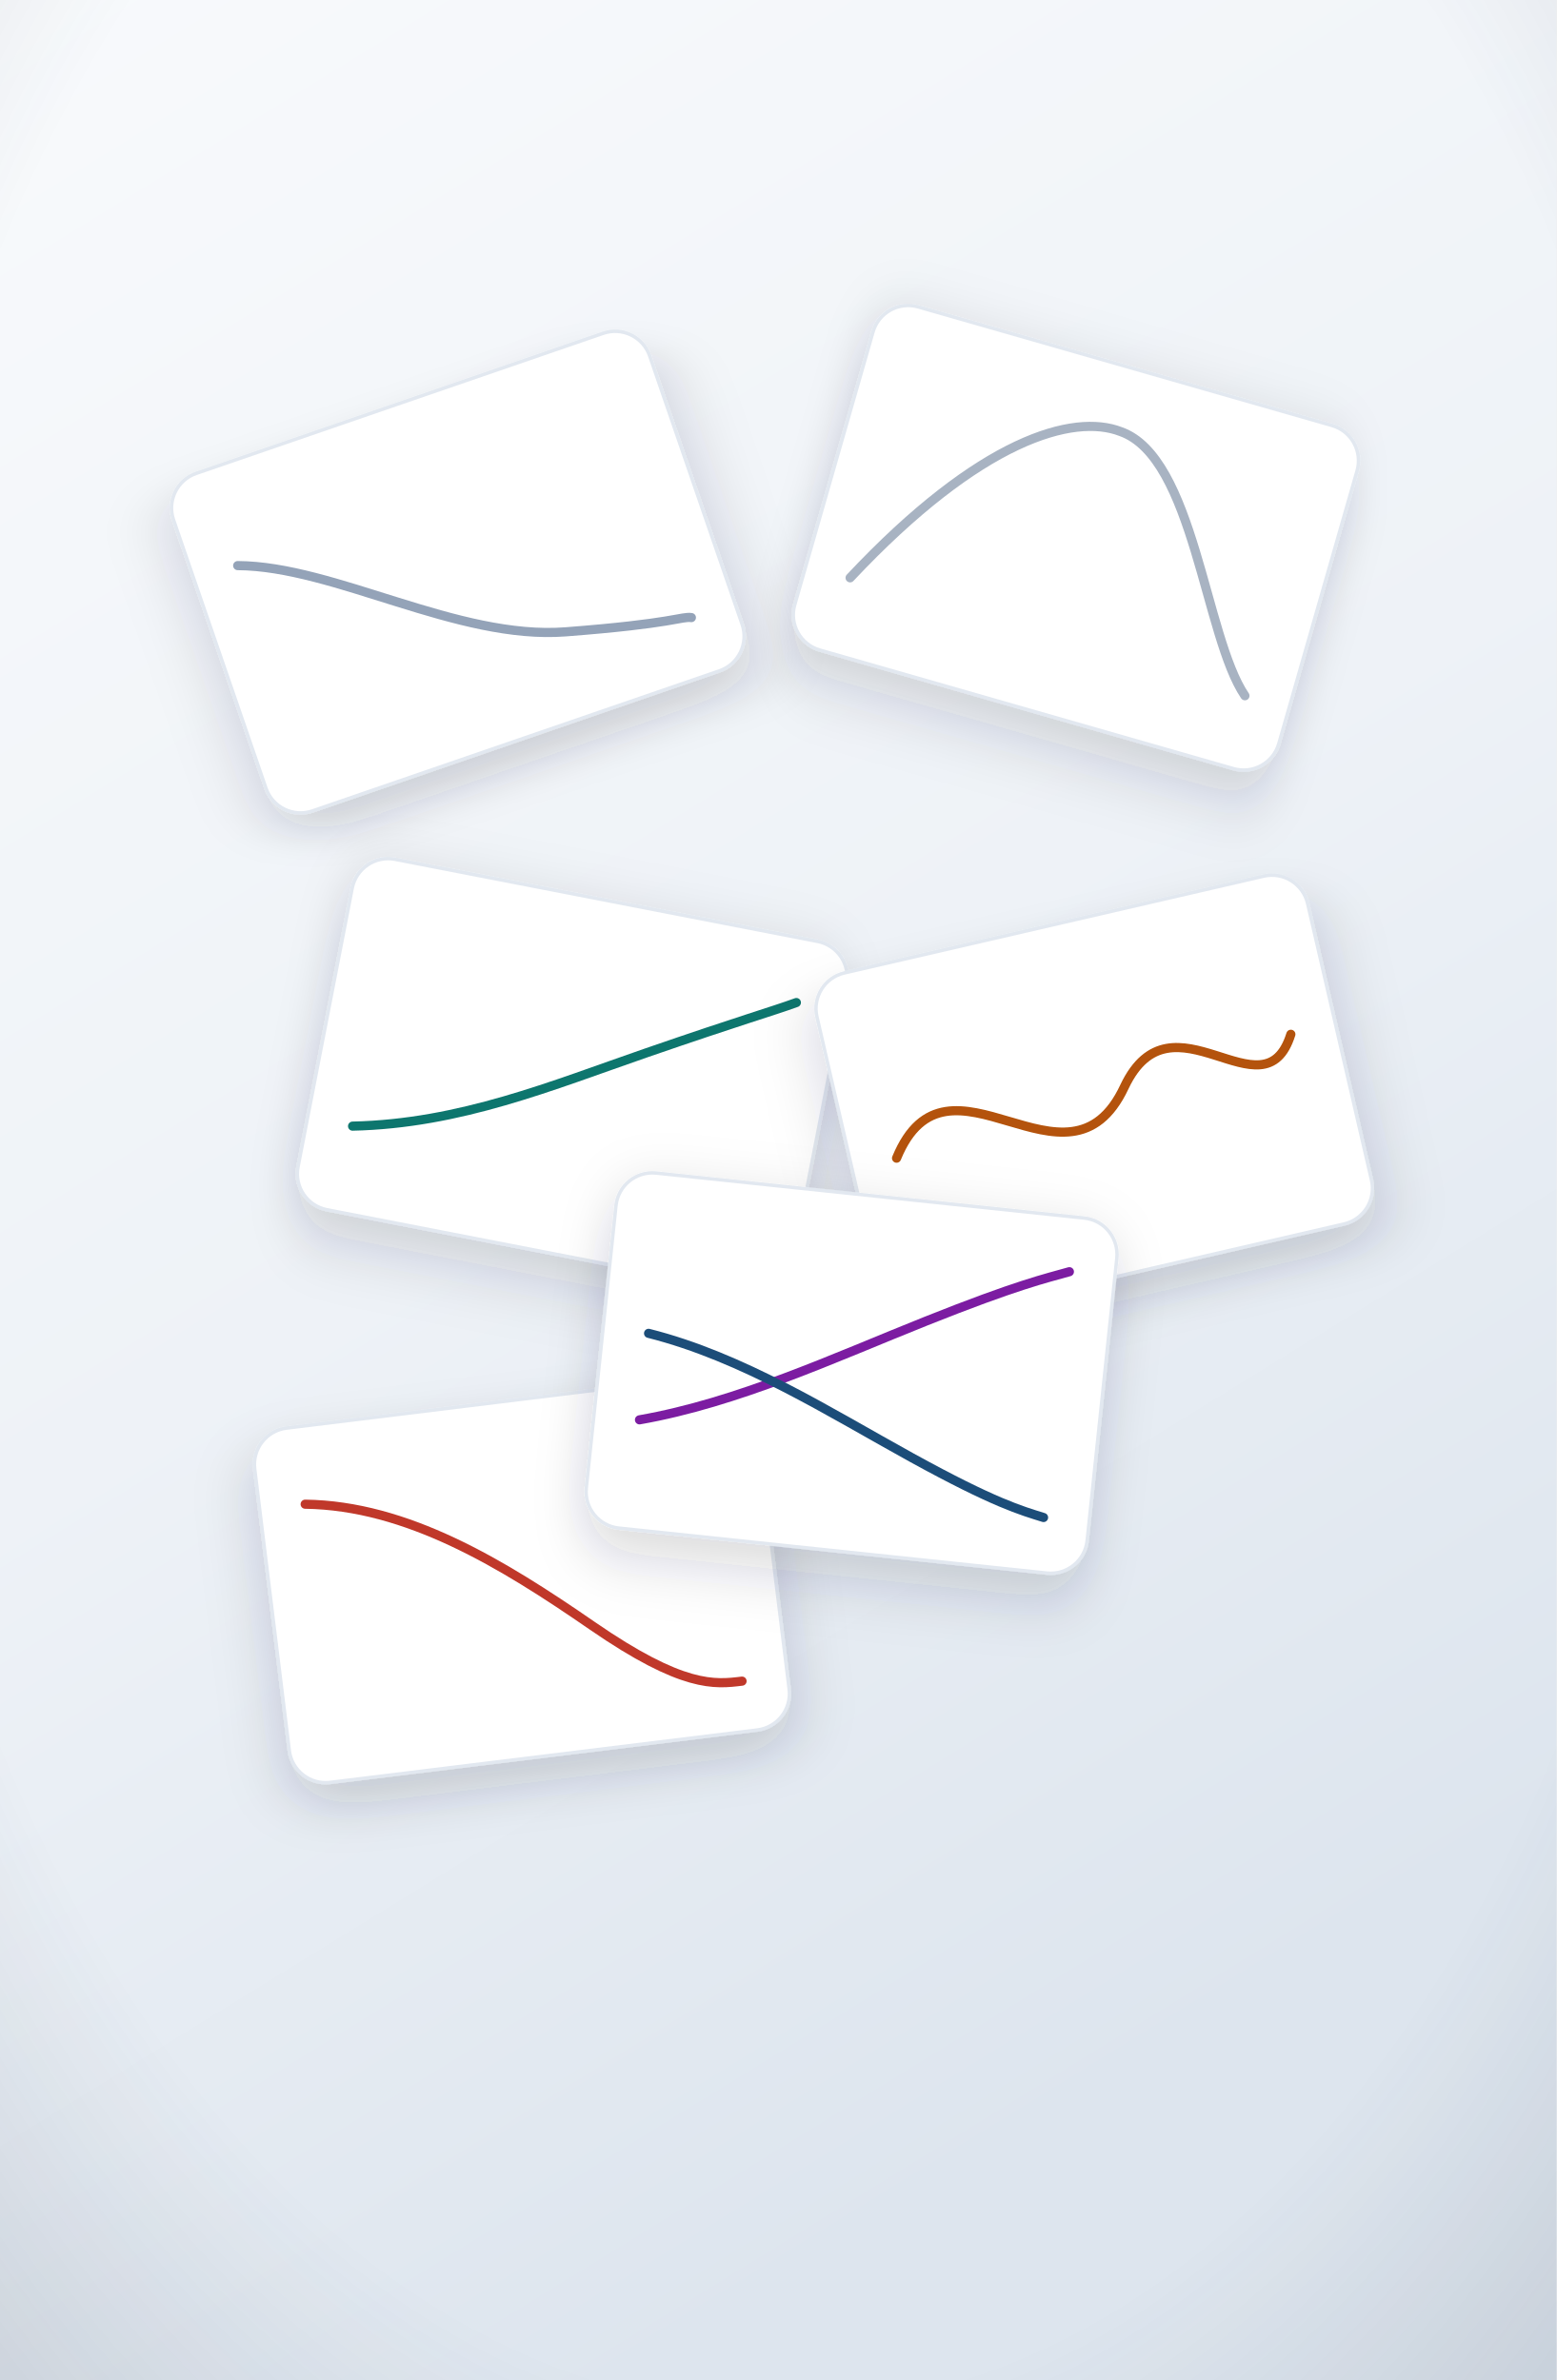
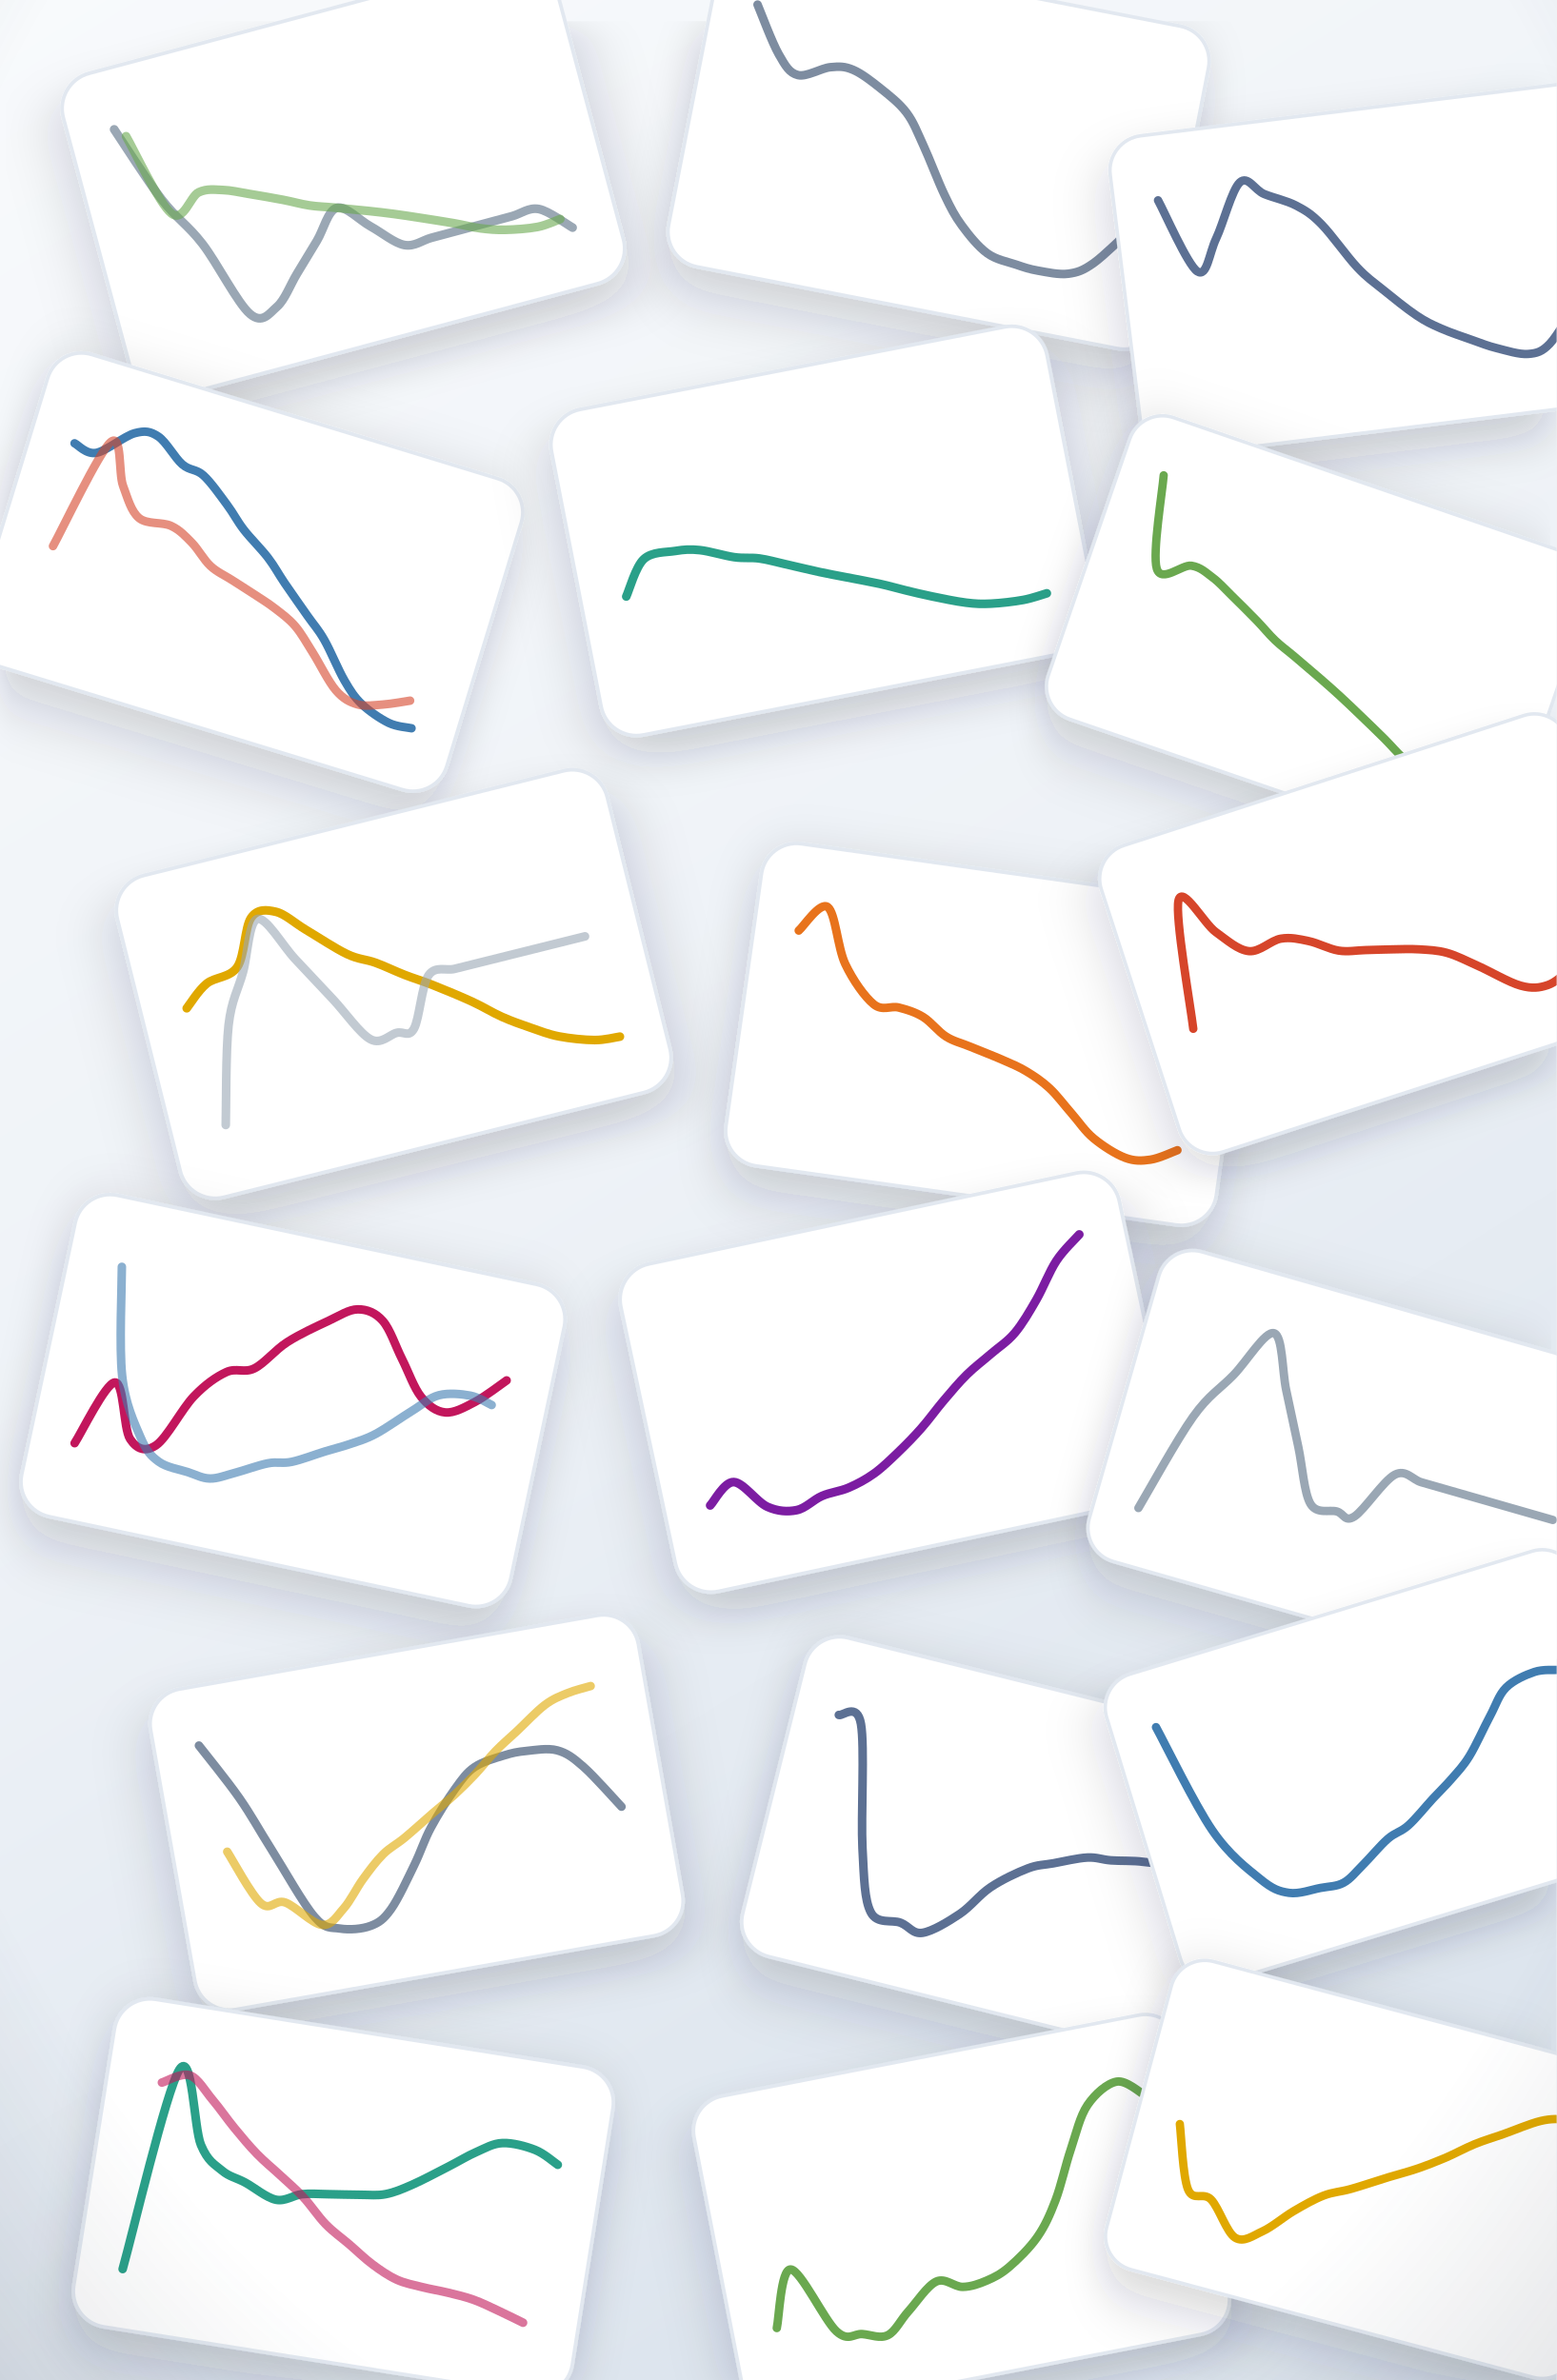
<svg xmlns="http://www.w3.org/2000/svg" viewBox="0 0 680 1040" role="img" aria-hidden="true" preserveAspectRatio="xMidYMin slice">
  <defs>
    <linearGradient id="table" x1="0" y1="0" x2="0.4" y2="1">
      <stop offset="0" stop-color="#f8fafc" />
      <stop offset="0.55" stop-color="#eef2f7" />
      <stop offset="1" stop-color="#dde5ee" />
    </linearGradient>
-     <radialGradient id="vignette" cx="0.5" cy="0.42" r="0.75">
-       <stop offset="0" stop-color="#000000" stop-opacity="0" />
-       <stop offset="0.78" stop-color="#1e293b" stop-opacity="0" />
-       <stop offset="1" stop-color="#1e293b" stop-opacity="0.10" />
+     <radialGradient id="vignette" cx="0.5" cy="0.42" r="0.78">
+       <stop offset="0" stop-color="#1e293b" stop-opacity="0" />
+       <stop offset="0.8" stop-color="#1e293b" stop-opacity="0" />
+       <stop offset="1" stop-color="#1e293b" stop-opacity="0.12" />
    </radialGradient>
    <filter id="cardShadow" x="-30%" y="-30%" width="160%" height="160%">
-       <feDropShadow dx="0" dy="10" stdDeviation="12" flood-color="#1e293b" flood-opacity="0.18" />
+       <feDropShadow dx="0" dy="9" stdDeviation="11" flood-color="#1e293b" flood-opacity="0.20" />
    </filter>
-     <g id="slip">
-       <rect x="-110" y="-78" width="220" height="156" rx="16" fill="#ffffff" stroke="#e2e8f0" stroke-width="1.5" />
-     </g>
  </defs>
  <rect width="680" height="1040" fill="url(#table)" />
-   <g fill="none" stroke-width="4" stroke-linecap="round" stroke-linejoin="round">
-     <g transform="translate(200 250) rotate(-19)" filter="url(#cardShadow)">
-       <use href="#slip" />
-       <path d="M -90 -34 C -50 -20 -10 28 36 40 S 86 50 90 52" stroke="#94a3b8" />
+   <g fill="none" stroke-width="3.6" stroke-linecap="round" stroke-linejoin="round">
+     <g transform="translate(150 78) rotate(-15) scale(1.06)" filter="url(#cardShadow)">
+       <rect x="-105" y="-69" width="210" height="138" rx="15" fill="#ffffff" stroke="#e2e8f0" stroke-width="1.5" />
+       <path d="M -86 -44 C -84.089 -38.5, -78.356 -20.167, -74.533 -11 C -70.711 -1.833, -66.889 1.833, -63.067 11 C -59.244 20.167, -55.422 38.5, -51.6 44 C -47.778 49.5, -43.956 45.833, -40.133 44 C -36.311 42.167, -32.489 36.667, -28.667 33 C -24.844 29.333, -21.022 25.667, -17.2 22 C -13.378 18.333, -9.556 11, -5.733 11 C -1.911 11, 1.911 18.333, 5.733 22 C 9.556 25.667, 13.378 31.167, 17.2 33 C 21.022 34.833, 24.844 33, 28.667 33 C 32.489 33, 36.311 33, 40.133 33 C 43.956 33, 47.778 33, 51.6 33 C 55.422 33, 59.244 33, 63.067 33 C 66.889 33, 70.711 31.167, 74.533 33 C 78.356 34.833, 84.089 42.167, 86 44" stroke="#9aa7b4" />
+       <path d="M -82 -40 C -80.36 -34.068, -75.987 -9.42, -72.16 -4.411 C -68.333 0.598, -62.867 -9.303, -59.04 -9.945 C -55.213 -10.588, -52.48 -9.258, -49.2 -8.268 C -45.92 -7.279, -43.187 -5.736, -39.36 -4.008 C -35.533 -2.281, -30.067 0.246, -26.24 2.096 C -22.413 3.947, -19.68 5.663, -16.4 7.094 C -13.12 8.526, -10.387 9.263, -6.56 10.683 C -2.733 12.103, 2.733 14.138, 6.56 15.614 C 10.387 17.09, 13.12 18.175, 16.4 19.539 C 19.68 20.903, 22.413 22.11, 26.24 23.799 C 30.067 25.487, 35.533 27.897, 39.36 29.669 C 43.187 31.441, 45.92 33.09, 49.2 34.432 C 52.48 35.774, 55.213 36.791, 59.04 37.719 C 62.867 38.647, 68.333 39.737, 72.16 40 C 75.987 40.263, 80.36 39.413, 82 39.296" stroke="#6aa84f" stroke-opacity="0.6" />
    </g>
-     <g transform="translate(470 235) rotate(16)" filter="url(#cardShadow)">
-       <use href="#slip" />
-       <path d="M -90 44 C -52 -30 -16 -52 6 -50 C 40 -48 66 26 90 46" stroke="#a8b3c2" />
+     <g transform="translate(410 64) rotate(11) scale(1.04)" filter="url(#cardShadow)">
+       <rect x="-105" y="-69" width="210" height="138" rx="15" fill="#ffffff" stroke="#e2e8f0" stroke-width="1.5" />
+       <path d="M -86 -44 C -83.877 -40.865, -76.975 -29.493, -73.259 -25.188 C -69.543 -20.884, -67.42 -18.369, -63.704 -18.174 C -59.988 -17.979, -54.679 -22.921, -50.963 -24.019 C -47.247 -25.118, -45.123 -25.543, -41.407 -24.763 C -37.691 -23.984, -32.914 -21.575, -28.667 -19.343 C -24.42 -17.111, -19.642 -14.72, -15.926 -11.372 C -12.21 -8.024, -10.086 -4.411, -6.37 0.744 C -2.654 5.899, 2.654 14.56, 6.37 19.556 C 10.086 24.551, 12.21 27.279, 15.926 30.715 C 19.642 34.151, 24.42 38.208, 28.667 40.174 C 32.914 42.14, 37.691 41.998, 41.407 42.512 C 45.123 43.026, 47.247 43.327, 50.963 43.256 C 54.679 43.185, 59.988 43.345, 63.704 42.087 C 67.42 40.829, 69.543 39.589, 73.259 35.71 C 76.975 31.831, 83.877 21.628, 86 18.812" stroke="#7d8ca0" />
    </g>
-     <g transform="translate(250 470) rotate(11)" filter="url(#cardShadow)">
-       <use href="#slip" />
-       <path d="M -90 40 C -44 30 -8 6 30 -16 S 80 -44 90 -50" stroke="#0f766e" />
+     <g transform="translate(598 118) rotate(-7) scale(1.02)" filter="url(#cardShadow)">
+       <rect x="-105" y="-69" width="210" height="138" rx="15" fill="#ffffff" stroke="#e2e8f0" stroke-width="1.5" />
+       <path d="M -86 -40.649 C -83.836 -35.27, -76.805 -11.584, -73.019 -8.378 C -69.233 -5.172, -67.069 -15.473, -63.283 -21.41 C -59.497 -27.347, -54.088 -41.269, -50.302 -44 C -46.516 -46.731, -44.352 -39.925, -40.566 -37.794 C -36.78 -35.663, -31.371 -33.843, -27.585 -31.216 C -23.799 -28.589, -21.635 -26.934, -17.849 -22.031 C -14.063 -17.128, -8.654 -6.971, -4.868 -1.8 C -1.082 3.372, 1.082 5.068, 4.868 8.999 C 8.654 12.929, 14.063 18.514, 17.849 21.783 C 21.635 25.051, 23.799 26.354, 27.585 28.609 C 31.371 30.864, 36.78 33.429, 40.566 35.312 C 44.352 37.194, 46.516 38.456, 50.302 39.904 C 54.088 41.352, 59.497 43.855, 63.283 44 C 67.069 44.145, 69.233 43.855, 73.019 40.773 C 76.805 37.691, 83.836 28.051, 86 25.506" stroke="#5b6f93" />
    </g>
-     <g transform="translate(478 480) rotate(-13)" filter="url(#cardShadow)">
-       <use href="#slip" />
-       <path d="M -90 6 C -56 -42 -22 44 14 -2 C 44 -40 70 26 90 -8" stroke="#b45309" />
+     <g transform="translate(108 250) rotate(17) scale(1.03)" filter="url(#cardShadow)">
+       <rect x="-105" y="-69" width="210" height="138" rx="15" fill="#ffffff" stroke="#e2e8f0" stroke-width="1.5" />
+       <path d="M -86 -30.846 C -84.346 -30.646, -79.936 -27.712, -76.077 -29.642 C -72.218 -31.572, -66.705 -40.032, -62.846 -42.425 C -58.987 -44.818, -56.782 -45.127, -52.923 -44 C -49.064 -42.873, -43.551 -37.361, -39.692 -35.663 C -35.833 -33.965, -33.628 -35.617, -29.769 -33.811 C -25.91 -32.004, -20.397 -27.666, -16.538 -24.825 C -12.679 -21.985, -10.474 -19.499, -6.615 -16.766 C -2.756 -14.034, 2.756 -11.193, 6.615 -8.429 C 10.474 -5.666, 12.679 -3.288, 16.538 -0.185 C 20.397 2.918, 25.91 7.164, 29.769 10.189 C 33.628 13.215, 35.833 14.342, 39.692 17.971 C 43.551 21.599, 49.064 28.392, 52.923 31.958 C 56.782 35.524, 58.987 37.423, 62.846 39.368 C 66.705 41.314, 72.218 43.027, 76.077 43.629 C 79.936 44.232, 84.346 43.089, 86 42.981" stroke="#3f7cb0" />
+       <path d="M -82 13.529 C -80.255 5.31, -75.021 -30.261, -71.532 -35.784 C -68.043 -41.307, -64.553 -24.15, -61.064 -19.608 C -57.574 -15.065, -54.667 -10.245, -50.596 -8.529 C -46.525 -6.814, -40.709 -9.886, -36.638 -9.314 C -32.567 -8.742, -29.66 -6.993, -26.17 -5.098 C -22.681 -3.203, -19.191 0.359, -15.702 2.059 C -12.213 3.758, -8.723 4.101, -5.234 5.098 C -1.745 6.095, 1.745 7.01, 5.234 8.039 C 8.723 9.069, 12.213 9.951, 15.702 11.275 C 19.191 12.598, 22.681 13.758, 26.17 15.98 C 29.66 18.203, 32.567 21.111, 36.638 24.608 C 40.709 28.105, 46.525 34.395, 50.596 36.961 C 54.667 39.526, 57.574 40.016, 61.064 40 C 64.553 39.984, 68.043 38.203, 71.532 36.863 C 75.021 35.523, 80.255 32.778, 82 31.961" stroke="#d6452a" stroke-opacity="0.6" />
    </g>
-     <g transform="translate(228 690) rotate(-7)" filter="url(#cardShadow)">
-       <use href="#slip" />
-       <path d="M -90 -44 C -46 -38 -8 -8 28 24 S 78 56 90 56" stroke="#c0392b" />
+     <g transform="translate(360 232) rotate(-11) scale(1.05)" filter="url(#cardShadow)">
+       <rect x="-105" y="-69" width="210" height="138" rx="15" fill="#ffffff" stroke="#e2e8f0" stroke-width="1.5" />
+       <path d="M -86 11.087 C -84.314 8.774, -79.817 -0.337, -75.882 -2.789 C -71.948 -5.241, -66.327 -3.754, -62.392 -3.626 C -58.458 -3.498, -56.209 -3.225, -52.275 -2.022 C -48.34 -0.819, -42.719 2.237, -38.784 3.591 C -34.85 4.945, -32.039 4.957, -28.667 6.101 C -25.294 7.246, -22.484 8.734, -18.549 10.46 C -14.614 12.185, -8.993 14.771, -5.059 16.456 C -1.124 18.142, 1.124 18.973, 5.059 20.571 C 8.993 22.169, 14.614 24.342, 18.549 26.044 C 22.484 27.747, 25.294 29.246, 28.667 30.786 C 32.039 32.326, 34.85 33.651, 38.784 35.284 C 42.719 36.917, 48.34 39.305, 52.275 40.583 C 56.209 41.862, 58.458 42.385, 62.392 42.954 C 66.327 43.524, 71.948 43.965, 75.882 44 C 79.817 44.035, 84.314 43.303, 86 43.163" stroke="#2ca089" />
    </g>
-     <g transform="translate(372 600) rotate(6)" filter="url(#cardShadow)">
-       <use href="#slip" />
-       <path d="M -90 30 C -48 18 -8 -6 30 -26 S 80 -50 90 -54" stroke="#7b1fa2" />
-       <path d="M -90 -8 C -48 -2 -8 18 30 34 S 80 52 90 54" stroke="#1f4e79" />
+     <g transform="translate(576 278) rotate(19) scale(1.01)" filter="url(#cardShadow)">
+       <rect x="-105" y="-69" width="210" height="138" rx="15" fill="#ffffff" stroke="#e2e8f0" stroke-width="1.5" />
+       <path d="M -86 -44 C -84.28 -37.475, -79.693 -10.362, -75.68 -4.852 C -71.667 0.658, -65.933 -10.233, -61.92 -10.94 C -57.907 -11.647, -55.04 -10.184, -51.6 -9.095 C -48.16 -8.007, -45.293 -6.309, -41.28 -4.409 C -37.267 -2.509, -31.533 0.271, -27.52 2.306 C -23.507 4.342, -20.64 6.229, -17.2 7.804 C -13.76 9.378, -10.893 10.19, -6.88 11.752 C -2.867 13.314, 2.867 15.552, 6.88 17.176 C 10.893 18.799, 13.76 19.992, 17.2 21.493 C 20.64 22.993, 23.507 24.321, 27.52 26.179 C 31.533 28.036, 37.267 30.686, 41.28 32.636 C 45.293 34.585, 48.16 36.399, 51.6 37.875 C 55.04 39.351, 57.907 40.47, 61.92 41.491 C 65.933 42.512, 71.667 43.711, 75.68 44 C 79.693 44.289, 84.28 43.354, 86 43.225" stroke="#6aa84f" />
+     </g>
+     <g transform="translate(172 430) rotate(-14) scale(1.05)" filter="url(#cardShadow)">
+       <rect x="-105" y="-69" width="210" height="138" rx="15" fill="#ffffff" stroke="#e2e8f0" stroke-width="1.5" />
+       <path d="M -86 -11.058 C -84.245 -12.382, -79.565 -17.076, -75.469 -19.005 C -71.374 -20.935, -65.524 -18.948, -61.429 -22.634 C -57.333 -26.319, -54.408 -38.049, -50.898 -41.12 C -47.388 -44.192, -43.878 -42.819, -40.367 -41.063 C -36.857 -39.306, -33.932 -34.632, -29.837 -30.581 C -25.741 -26.531, -19.891 -20.109, -15.796 -16.759 C -11.701 -13.409, -8.776 -12.833, -5.265 -10.482 C -1.755 -8.13, 1.755 -5.135, 5.265 -2.649 C 8.776 -0.163, 11.701 1.497, 15.796 4.435 C 19.891 7.372, 25.741 11.691, 29.837 14.974 C 33.932 18.257, 36.857 21.386, 40.367 24.131 C 43.878 26.876, 47.388 29.17, 50.898 31.445 C 54.408 33.72, 57.333 35.88, 61.429 37.78 C 65.524 39.681, 71.374 41.812, 75.469 42.848 C 79.565 43.885, 84.245 43.808, 86 44" stroke="#e0a800" />
+       <path d="M -82 40 C -80.136 33.333, -74.545 10, -70.818 0 C -67.091 -10, -63.364 -13.333, -59.636 -20 C -55.909 -26.667, -52.182 -40, -48.455 -40 C -44.727 -40, -41 -26.667, -37.273 -20 C -33.545 -13.333, -29.818 -6.667, -26.091 0 C -22.364 6.667, -18.636 16.667, -14.909 20 C -11.182 23.333, -6.833 20, -3.727 20 C -0.621 20, 0.621 23.333, 3.727 20 C 6.833 16.667, 11.182 3.333, 14.909 0 C 18.636 -3.333, 22.364 0, 26.091 0 C 29.818 0, 33.545 0, 37.273 0 C 41 0, 44.727 0, 48.455 0 C 52.182 0, 55.909 0, 59.636 0 C 63.364 0, 67.091 0, 70.818 0 C 74.545 0, 80.136 0, 82 0" stroke="#9aa7b4" stroke-opacity="0.6" />
+     </g>
+     <g transform="translate(432 452) rotate(8) scale(1.03)" filter="url(#cardShadow)">
+       <rect x="-105" y="-69" width="210" height="138" rx="15" fill="#ffffff" stroke="#e2e8f0" stroke-width="1.5" />
+       <path d="M -86 -32.394 C -84.208 -34.329, -78.833 -45.884, -75.25 -44 C -71.667 -42.116, -68.681 -27.45, -64.5 -21.092 C -60.319 -14.734, -54.347 -8.376, -50.167 -5.853 C -45.986 -3.33, -43 -6.358, -39.417 -5.954 C -35.833 -5.55, -32.25 -4.995, -28.667 -3.431 C -25.083 -1.867, -21.5 1.817, -17.917 3.431 C -14.333 5.046, -11.347 5.18, -7.167 6.257 C -2.986 7.333, 2.986 8.713, 7.167 9.89 C 11.347 11.067, 14.333 11.791, 17.917 13.321 C 21.5 14.852, 25.083 16.567, 28.667 19.073 C 32.25 21.58, 35.833 25.28, 39.417 28.358 C 43 31.436, 45.986 34.968, 50.167 37.541 C 54.347 40.115, 60.319 42.873, 64.5 43.798 C 68.681 44.723, 71.667 44.135, 75.25 43.092 C 78.833 42.049, 84.208 38.466, 86 37.541" stroke="#e8731c" />
+     </g>
+     <g transform="translate(600 408) rotate(-18) scale(1.02)" filter="url(#cardShadow)">
+       <rect x="-105" y="-69" width="210" height="138" rx="15" fill="#ffffff" stroke="#e2e8f0" stroke-width="1.5" />
+       <path d="M -86 14.882 C -84.17 5.842, -78.681 -33.288, -75.021 -39.363 C -71.362 -45.438, -67.702 -26.565, -64.043 -21.569 C -60.383 -16.572, -57.333 -11.27, -53.064 -9.382 C -48.794 -7.495, -42.695 -10.874, -38.426 -10.245 C -34.156 -9.616, -31.106 -7.693, -27.447 -5.608 C -23.787 -3.523, -20.128 0.395, -16.468 2.265 C -12.809 4.134, -9.149 4.511, -5.489 5.608 C -1.83 6.704, 1.83 7.711, 5.489 8.843 C 9.149 9.975, 12.809 10.946, 16.468 12.402 C 20.128 13.858, 23.787 15.134, 27.447 17.578 C 31.106 20.023, 34.156 23.222, 38.426 27.069 C 42.695 30.915, 48.794 37.835, 53.064 40.657 C 57.333 43.479, 60.383 44.018, 64.043 44 C 67.702 43.982, 71.362 42.023, 75.021 40.549 C 78.681 39.075, 84.17 36.056, 86 35.157" stroke="#d6452a" />
+     </g>
+     <g transform="translate(128 612) rotate(12) scale(1.04)" filter="url(#cardShadow)">
+       <rect x="-105" y="-69" width="210" height="138" rx="15" fill="#ffffff" stroke="#e2e8f0" stroke-width="1.5" />
+       <path d="M -86 36.595 C -84.13 31.849, -78.522 9.208, -74.783 8.117 C -71.043 7.025, -67.304 26.343, -63.565 30.045 C -59.826 33.748, -56.087 34.175, -52.348 30.33 C -48.609 26.485, -44.87 13.005, -41.13 6.977 C -37.391 0.949, -33.652 -3.038, -29.913 -5.838 C -26.174 -8.639, -22.435 -6.882, -18.696 -9.825 C -14.957 -12.768, -11.841 -19.176, -7.478 -23.495 C -3.116 -27.814, 3.116 -32.466, 7.478 -35.741 C 11.841 -39.016, 14.957 -42.339, 18.696 -43.146 C 22.435 -43.953, 26.174 -43.335, 29.913 -40.583 C 33.652 -37.83, 37.391 -31.279, 41.13 -26.628 C 44.87 -21.976, 48.609 -15.711, 52.348 -12.673 C 56.087 -9.635, 59.826 -7.974, 63.565 -8.401 C 67.304 -8.828, 71.043 -12.151, 74.783 -15.236 C 78.522 -18.321, 84.13 -24.967, 86 -26.913" stroke="#c2185b" />
+       <path d="M -82 -40 C -80.392 -32.536, -76.105 -6.608, -72.353 4.781 C -68.601 16.171, -63.242 22.993, -59.49 28.338 C -55.739 33.683, -53.595 35.141, -49.843 36.851 C -46.092 38.562, -40.732 38.192, -36.98 38.601 C -33.229 39.009, -30.549 39.922, -27.333 39.3 C -24.118 38.678, -21.438 36.754, -17.686 34.869 C -13.935 32.983, -8.575 29.582, -4.824 27.988 C -1.072 26.395, 1.072 26.958, 4.824 25.306 C 8.575 23.654, 13.935 20.155, 17.686 18.076 C 21.438 15.996, 24.118 14.772, 27.333 12.828 C 30.549 10.884, 33.229 9.582, 36.98 6.414 C 40.732 3.246, 46.092 -2.624, 49.843 -6.181 C 53.595 -9.738, 55.739 -13.042, 59.49 -14.927 C 63.242 -16.812, 68.601 -17.396, 72.353 -17.493 C 76.105 -17.59, 80.392 -15.841, 82 -15.51" stroke="#3f7cb0" stroke-opacity="0.6" />
+     </g>
+     <g transform="translate(392 604) rotate(-12) scale(1.06)" filter="url(#cardShadow)">
+       <rect x="-105" y="-69" width="210" height="138" rx="15" fill="#ffffff" stroke="#e2e8f0" stroke-width="1.5" />
+       <path d="M -86 33.639 C -84.089 32.404, -78.356 25.322, -74.533 26.23 C -70.711 27.137, -66.889 36.295, -63.067 39.082 C -59.244 41.869, -55.422 42.896, -51.6 42.951 C -47.778 43.005, -43.956 40.175, -40.133 39.41 C -36.311 38.645, -32.489 39.126, -28.667 38.361 C -24.844 37.596, -21.022 36.492, -17.2 34.82 C -13.378 33.148, -9.556 30.699, -5.733 28.328 C -1.911 25.956, 1.911 23.432, 5.733 20.59 C 9.556 17.749, 13.378 14.23, 17.2 11.279 C 21.022 8.328, 24.844 5.333, 28.667 2.885 C 32.489 0.437, 36.311 -1.29, 40.133 -3.41 C 43.956 -5.53, 47.778 -6.852, 51.6 -9.836 C 55.422 -12.82, 59.244 -17.06, 63.067 -21.311 C 66.889 -25.563, 70.711 -31.563, 74.533 -35.344 C 78.356 -39.126, 84.089 -42.557, 86 -44" stroke="#7b1fa2" />
+     </g>
+     <g transform="translate(594 640) rotate(16) scale(1.02)" filter="url(#cardShadow)">
+       <rect x="-105" y="-69" width="210" height="138" rx="15" fill="#ffffff" stroke="#e2e8f0" stroke-width="1.5" />
+       <path d="M -86 44 C -84.045 36.667, -78.182 11, -74.273 0 C -70.364 -11, -66.455 -14.667, -62.545 -22 C -58.636 -29.333, -54.727 -44, -50.818 -44 C -46.909 -44, -43 -29.333, -39.091 -22 C -35.182 -14.667, -31.273 -7.333, -27.364 0 C -23.455 7.333, -19.545 18.333, -15.636 22 C -11.727 25.667, -7.167 22, -3.909 22 C -0.652 22, 0.652 25.667, 3.909 22 C 7.167 18.333, 11.727 3.667, 15.636 0 C 19.545 -3.667, 23.455 0, 27.364 0 C 31.273 0, 35.182 0, 39.091 0 C 43 0, 46.909 0, 50.818 0 C 54.727 0, 58.636 0, 62.545 0 C 66.455 0, 70.364 0, 74.273 0 C 78.182 0, 84.045 0, 86 0" stroke="#9aa7b4" />
+     </g>
+     <g transform="translate(182 792) rotate(-10) scale(1.03)" filter="url(#cardShadow)">
+       <rect x="-105" y="-69" width="210" height="138" rx="15" fill="#ffffff" stroke="#e2e8f0" stroke-width="1.5" />
+       <path d="M -86 -44 C -83.836 -39.858, -76.805 -27.305, -73.019 -19.147 C -69.233 -10.989, -67.069 -4.269, -63.283 4.945 C -59.497 14.159, -54.088 29.819, -50.302 36.138 C -46.516 42.457, -44.352 41.549, -40.566 42.859 C -36.78 44.169, -31.371 44.719, -27.585 44 C -23.799 43.281, -21.635 42.246, -17.849 38.548 C -14.063 34.849, -8.654 27.009, -4.868 21.81 C -1.082 16.611, 1.082 12.173, 4.868 7.354 C 8.654 2.536, 14.063 -3.424, 17.849 -7.101 C 21.635 -10.778, 23.799 -12.997, 27.585 -14.709 C 31.371 -16.421, 36.78 -16.886, 40.566 -17.372 C 44.352 -17.858, 46.516 -17.921, 50.302 -17.625 C 54.088 -17.329, 59.497 -17.393, 63.283 -15.597 C 67.069 -13.8, 69.233 -11.56, 73.019 -6.847 C 76.805 -2.134, 83.836 9.426, 86 12.68" stroke="#7d8ca0" />
+       <path d="M -82 2.45 C -80.292 6.451, -75.167 22.207, -71.75 26.456 C -68.333 30.704, -65.486 25.685, -61.5 27.942 C -57.514 30.2, -51.819 38.862, -47.833 40 C -43.847 41.138, -41 37.449, -37.583 34.769 C -34.167 32.09, -30.75 27.217, -27.333 23.923 C -23.917 20.629, -20.5 17.38, -17.083 15.003 C -13.667 12.627, -10.819 11.929, -6.833 9.663 C -2.847 7.396, 2.847 3.781, 6.833 1.404 C 10.819 -0.973, 13.667 -2.413, 17.083 -4.597 C 20.5 -6.781, 23.917 -9.149, 27.333 -11.7 C 30.75 -14.251, 34.167 -17.426, 37.583 -19.904 C 41 -22.381, 43.847 -23.969, 47.833 -26.566 C 51.819 -29.163, 57.514 -33.457, 61.5 -35.485 C 65.486 -37.513, 68.333 -37.981, 71.75 -38.734 C 75.167 -39.486, 80.292 -39.789, 82 -40" stroke="#e0a800" stroke-opacity="0.6" />
+     </g>
+     <g transform="translate(444 808) rotate(14) scale(1.04)" filter="url(#cardShadow)">
+       <rect x="-105" y="-69" width="210" height="138" rx="15" fill="#ffffff" stroke="#e2e8f0" stroke-width="1.5" />
+       <path d="M -86 -36.641 C -84.346 -36.406, -79.936 -43.87, -76.077 -35.231 C -72.218 -26.593, -66.705 2.558, -62.846 15.189 C -58.987 27.82, -56.782 36.119, -52.923 40.555 C -49.064 44.992, -43.551 41.286, -39.692 41.808 C -35.833 42.33, -33.628 45.279, -29.769 43.687 C -25.91 42.095, -20.397 36.51, -16.538 32.256 C -12.679 28.002, -10.474 22.418, -6.615 18.164 C -2.756 13.91, 2.756 9.421, 6.615 6.733 C 10.474 4.045, 12.679 3.784, 16.538 2.036 C 20.397 0.287, 25.91 -2.584, 29.769 -3.758 C 33.628 -4.932, 35.833 -4.358, 39.692 -5.011 C 43.551 -5.663, 49.064 -7.307, 52.923 -7.673 C 56.782 -8.038, 58.987 -9.186, 62.846 -7.203 C 66.705 -5.219, 72.218 -0.731, 76.077 4.228 C 79.936 9.186, 84.346 19.495, 86 22.548" stroke="#5b6f93" />
+     </g>
+     <g transform="translate(602 772) rotate(-17) scale(1.02)" filter="url(#cardShadow)">
+       <rect x="-105" y="-69" width="210" height="138" rx="15" fill="#ffffff" stroke="#e2e8f0" stroke-width="1.5" />
+       <path d="M -86 -44 C -84.314 -35.79, -79.817 -7.269, -75.882 5.259 C -71.948 17.788, -66.327 25.293, -62.392 31.172 C -58.458 37.052, -56.209 38.655, -52.275 40.536 C -48.34 42.418, -42.719 42.012, -38.784 42.461 C -34.85 42.91, -32.039 43.914, -28.667 43.23 C -25.294 42.546, -22.484 40.43, -18.549 38.356 C -14.614 36.282, -8.993 32.54, -5.059 30.787 C -1.124 29.034, 1.124 29.654, 5.059 27.837 C 8.993 26.019, 14.614 22.171, 18.549 19.883 C 22.484 17.596, 25.294 16.249, 28.667 14.111 C 32.039 11.973, 34.85 10.54, 38.784 7.055 C 42.719 3.57, 48.34 -2.886, 52.275 -6.799 C 56.209 -10.711, 58.458 -14.346, 62.392 -16.42 C 66.327 -18.494, 71.948 -19.135, 75.882 -19.242 C 79.817 -19.349, 84.314 -17.425, 86 -17.061" stroke="#3f7cb0" />
+     </g>
+     <g transform="translate(150 960) rotate(9) scale(1.05)" filter="url(#cardShadow)">
+       <rect x="-105" y="-69" width="210" height="138" rx="15" fill="#ffffff" stroke="#e2e8f0" stroke-width="1.5" />
+       <path d="M -86 44 C -84.28 29.721, -79.693 -32.321, -75.68 -41.673 C -71.667 -51.025, -65.933 -18.567, -61.92 -12.112 C -57.907 -5.657, -55.04 -5.041, -51.6 -2.942 C -48.16 -0.844, -45.293 -0.935, -41.28 0.479 C -37.267 1.893, -31.533 5.36, -27.52 5.543 C -23.507 5.725, -20.64 2.509, -17.2 1.574 C -13.76 0.639, -10.893 0.525, -6.88 -0.068 C -2.867 -0.661, 2.867 -1.346, 6.88 -1.984 C 10.893 -2.623, 13.76 -2.646, 17.2 -3.9 C 20.64 -5.155, 23.507 -6.934, 27.52 -9.512 C 31.533 -12.089, 37.267 -16.446, 41.28 -19.365 C 45.293 -22.285, 48.16 -24.84, 51.6 -27.03 C 55.04 -29.219, 57.907 -31.706, 61.92 -32.504 C 65.933 -33.302, 71.667 -32.709, 75.68 -31.82 C 79.693 -30.93, 84.28 -27.942, 86 -27.166" stroke="#2ca089" />
+       <path d="M -82 -35.204 C -80.178 -36.003, -74.711 -40.625, -71.067 -40 C -67.422 -39.375, -63.778 -34.589, -60.133 -31.453 C -56.489 -28.317, -52.844 -24.422, -49.2 -21.184 C -45.556 -17.945, -41.911 -14.758, -38.267 -12.022 C -34.622 -9.285, -30.978 -7.225, -27.333 -4.766 C -23.689 -2.306, -20.044 -0.123, -16.4 2.736 C -12.756 5.596, -9.111 9.664, -5.467 12.39 C -1.822 15.117, 1.822 16.849, 5.467 19.093 C 9.111 21.337, 12.756 23.951, 16.4 25.857 C 20.044 27.763, 23.689 29.516, 27.333 30.53 C 30.978 31.545, 34.622 31.606, 38.267 31.945 C 41.911 32.283, 45.556 32.252, 49.2 32.56 C 52.844 32.867, 56.489 33.103, 60.133 33.789 C 63.778 34.476, 67.422 35.644, 71.067 36.679 C 74.711 37.715, 80.178 39.447, 82 40" stroke="#c2185b" stroke-opacity="0.6" />
+     </g>
+     <g transform="translate(420 968) rotate(-11) scale(1.03)" filter="url(#cardShadow)">
+       <rect x="-105" y="-69" width="210" height="138" rx="15" fill="#ffffff" stroke="#e2e8f0" stroke-width="1.5" />
+       <path d="M -86 32.021 C -84.245 28.143, -79.565 7.717, -75.469 8.754 C -71.374 9.791, -65.524 32.789, -61.429 38.241 C -57.333 43.693, -54.408 40.506, -50.898 41.466 C -47.388 42.426, -43.878 44.96, -40.367 44 C -36.857 43.04, -33.932 38.778, -29.837 35.707 C -25.741 32.635, -19.891 26.531, -15.796 25.571 C -11.701 24.611, -8.776 29.333, -5.265 29.948 C -1.755 30.562, 1.755 30.024, 5.265 29.257 C 8.776 28.489, 11.701 27.682, 15.796 25.34 C 19.891 22.998, 25.741 19.197, 29.837 15.204 C 33.932 11.211, 36.857 7.026, 40.367 1.382 C 43.878 -4.262, 47.388 -12.478, 50.898 -18.66 C 54.408 -24.841, 57.333 -31.637, 61.429 -35.707 C 65.524 -39.777, 71.374 -43.155, 75.469 -43.079 C 79.565 -43.002, 84.245 -36.551, 86 -35.246" stroke="#6aa84f" />
+     </g>
+     <g transform="translate(600 948) rotate(15) scale(1.01)" filter="url(#cardShadow)">
+       <rect x="-105" y="-69" width="210" height="138" rx="15" fill="#ffffff" stroke="#e2e8f0" stroke-width="1.5" />
+       <path d="M -86 2.695 C -84.208 7.096, -78.833 24.428, -75.25 29.101 C -71.667 33.775, -68.681 28.253, -64.5 30.736 C -60.319 33.22, -54.347 42.748, -50.167 44 C -45.986 45.252, -43 41.194, -39.417 38.246 C -35.833 35.299, -32.25 29.939, -28.667 26.315 C -25.083 22.691, -21.5 19.118, -17.917 16.504 C -14.333 13.889, -11.347 13.122, -7.167 10.629 C -2.986 8.136, 2.986 4.159, 7.167 1.544 C 11.347 -1.07, 14.333 -2.655, 17.917 -5.057 C 21.5 -7.46, 25.083 -10.064, 28.667 -12.87 C 32.25 -15.676, 35.833 -19.169, 39.417 -21.894 C 43 -24.619, 45.986 -26.366, 50.167 -29.222 C 54.347 -32.079, 60.319 -36.803, 64.5 -39.034 C 68.681 -41.265, 71.667 -41.779, 75.25 -42.607 C 78.833 -43.435, 84.208 -43.768, 86 -44" stroke="#e0a800" />
    </g>
  </g>
  <rect width="680" height="1040" fill="url(#vignette)" />
</svg>
